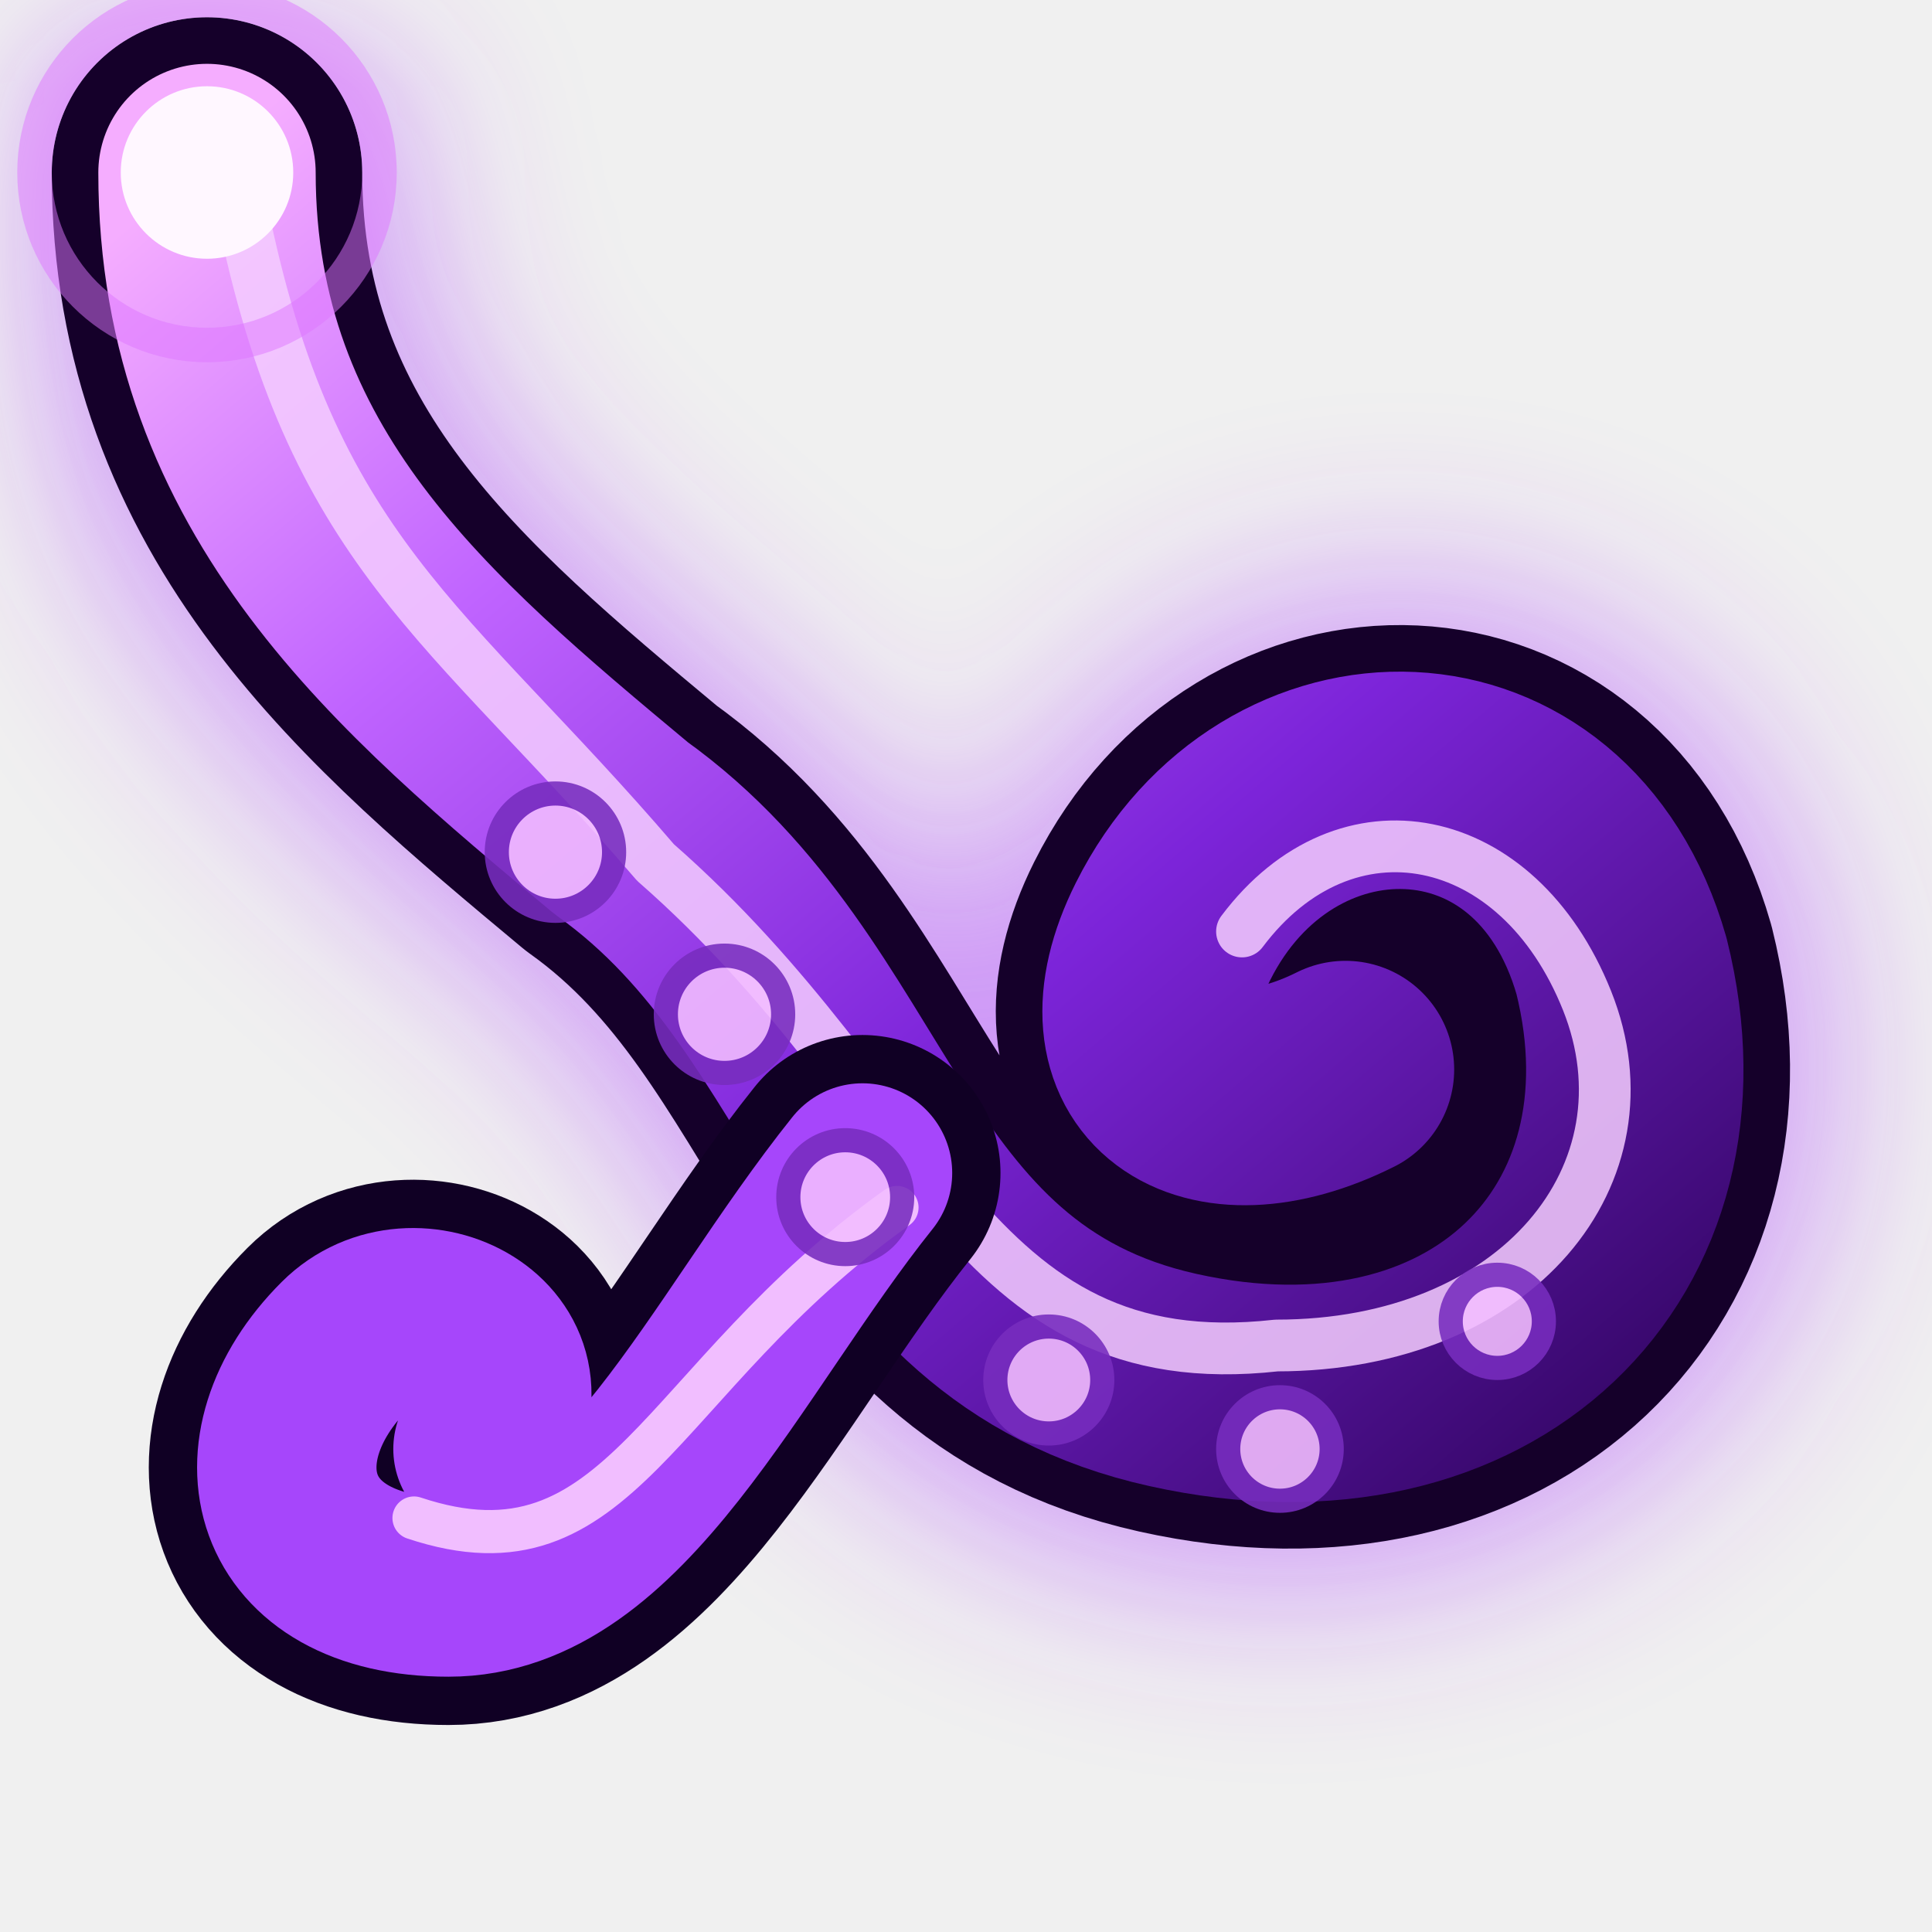
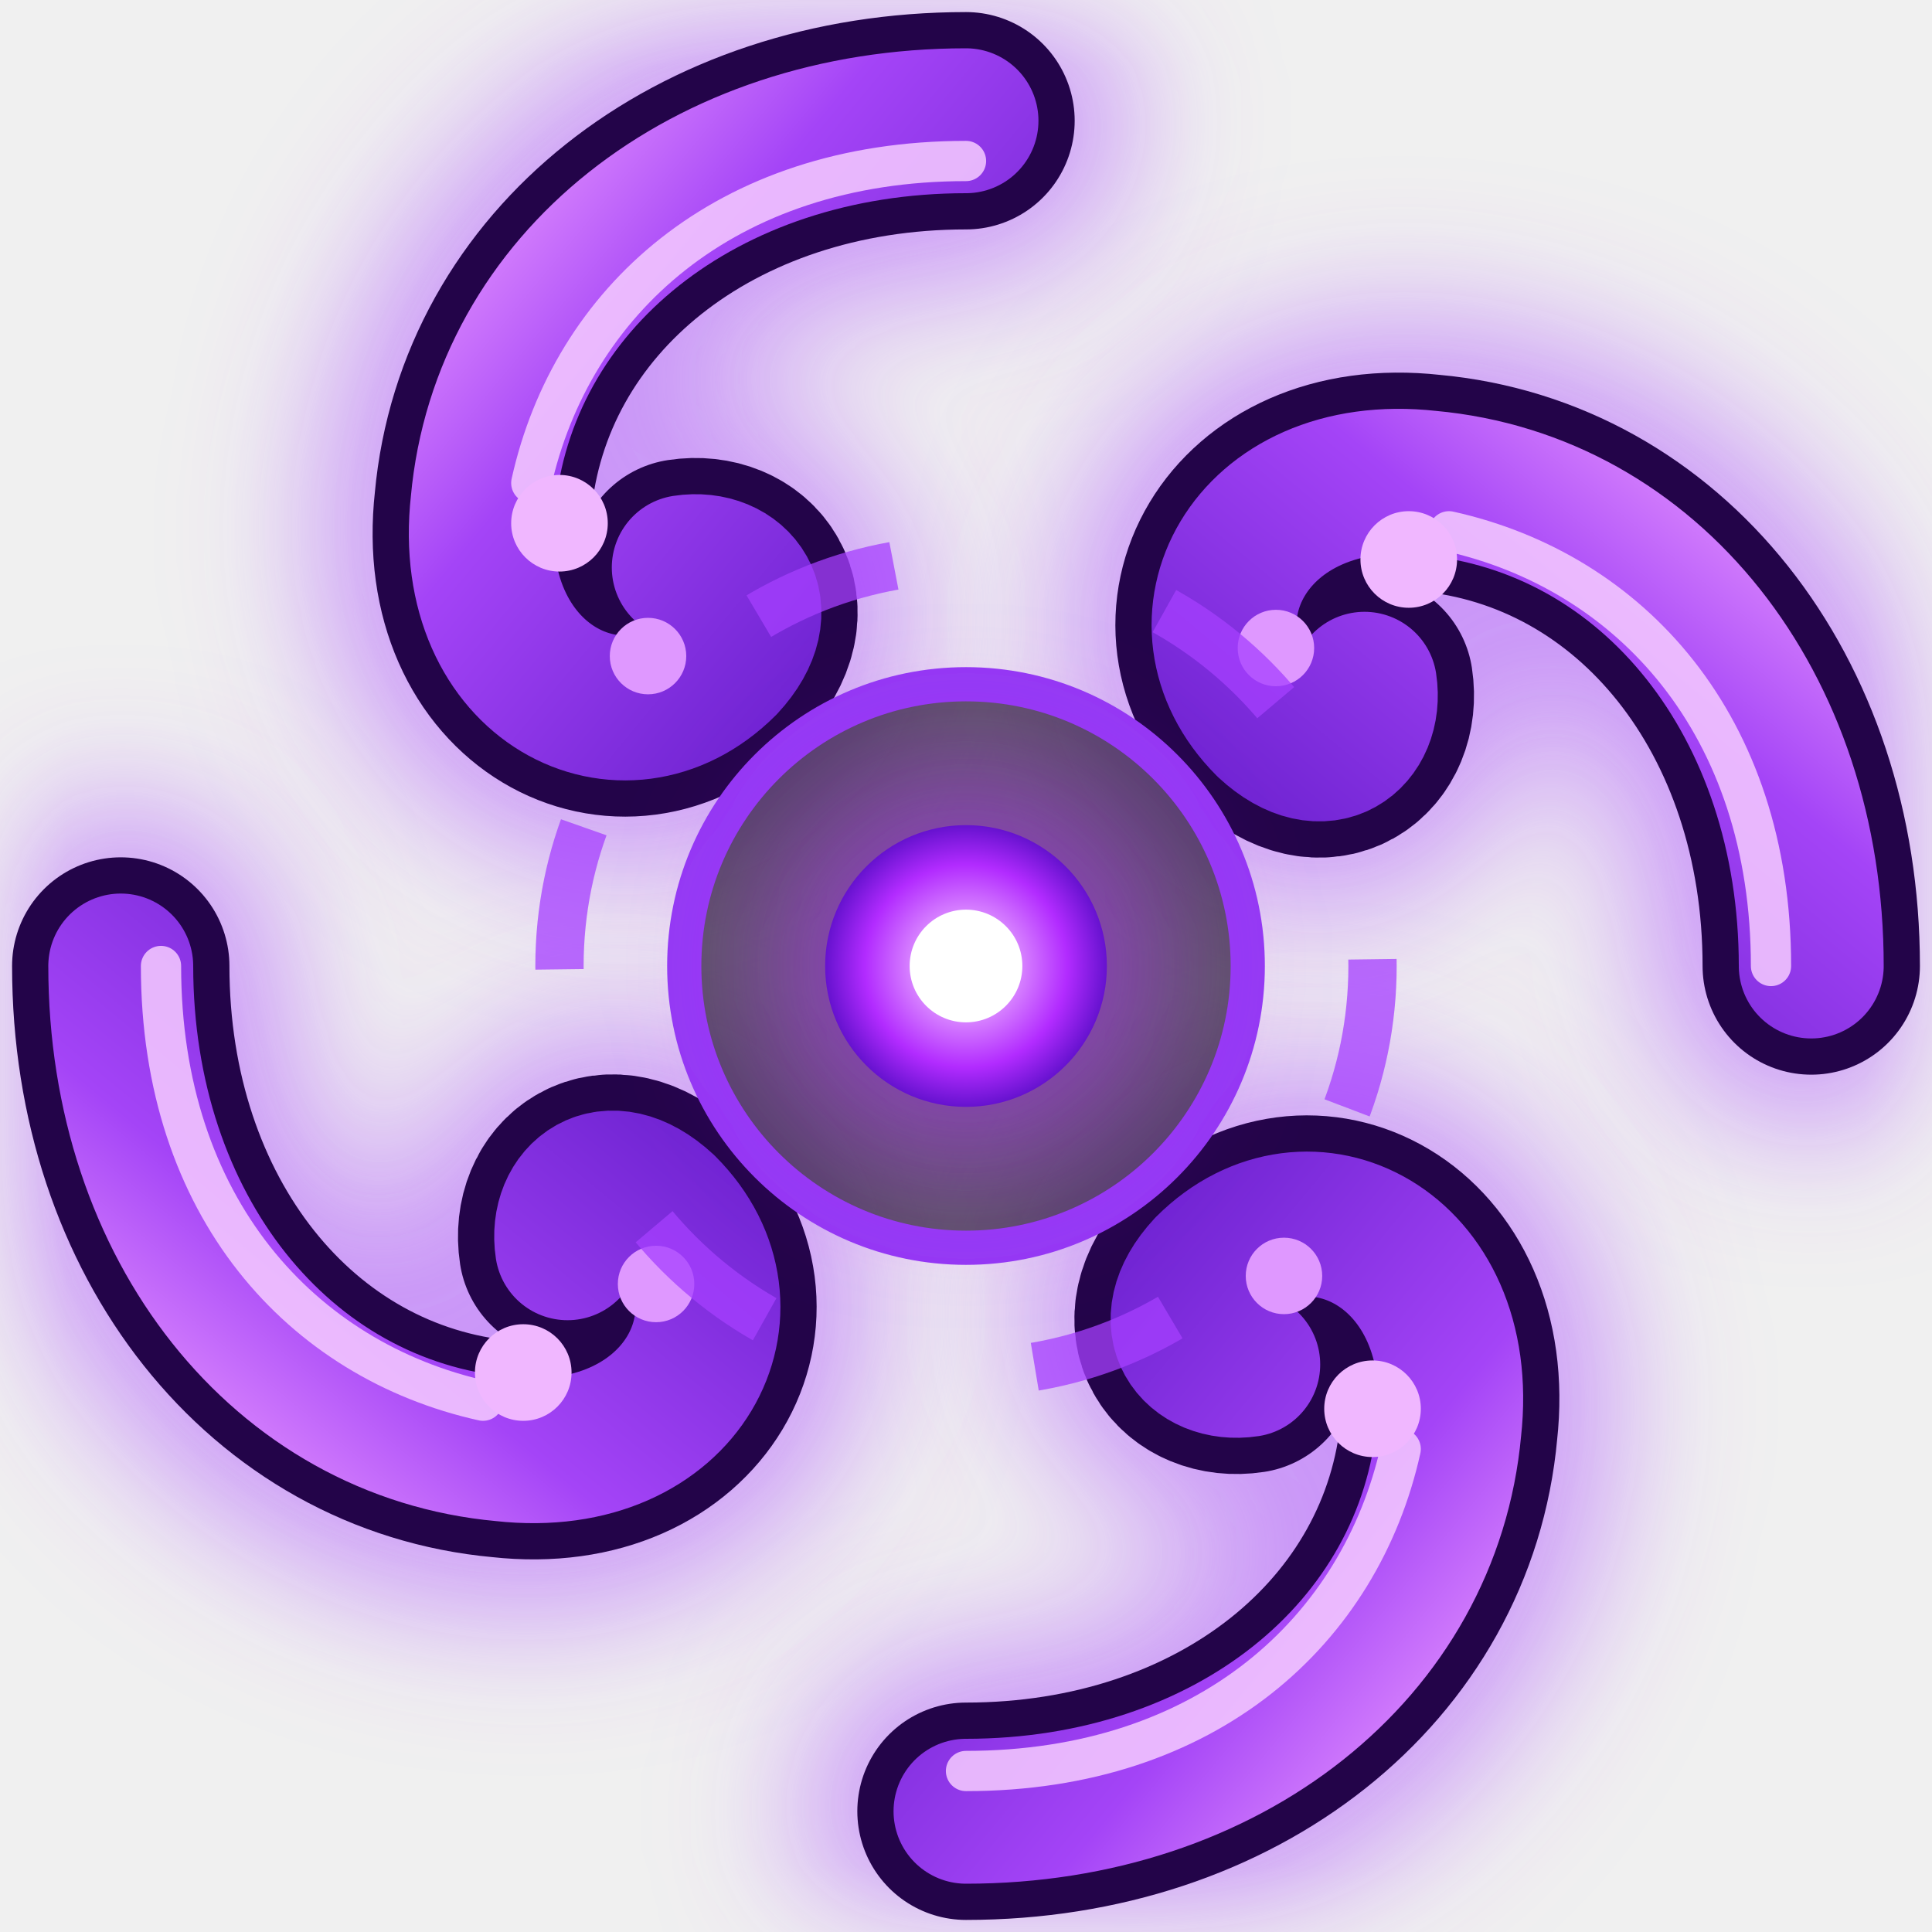
- <svg xmlns="http://www.w3.org/2000/svg" width="56" height="56" viewBox="0 0 56 56">
+ <svg xmlns="http://www.w3.org/2000/svg" width="48" height="48" viewBox="0 0 48 48">
  <defs>
-     <linearGradient id="t" x1="0" y1="0" x2="1" y2="1">
-       <stop stop-color="#f5adff" />
-       <stop offset=".27" stop-color="#c064ff" />
-       <stop offset=".62" stop-color="#7c24d9" />
-       <stop offset="1" stop-color="#360769" />
+     <radialGradient id="core">
+       <stop stop-color="#ffffff" />
+       <stop offset=".26" stop-color="#e6a5ff" />
+       <stop offset=".72" stop-color="#b22bff" />
+       <stop offset="1" stop-color="#6612cf" />
+     </radialGradient>
+     <linearGradient id="arm" x1="0" y1="0" x2="1" y2="1">
+       <stop stop-color="#ec9cff" />
+       <stop offset=".35" stop-color="#a444f7" />
+       <stop offset="1" stop-color="#5b17c4" />
    </linearGradient>
-     <filter id="a" x="-70%" y="-70%" width="240%" height="240%">
-       <feGaussianBlur stdDeviation="2.7" />
+     <filter id="glow" x="-80%" y="-80%" width="260%" height="260%">
+       <feGaussianBlur stdDeviation="1.75" />
    </filter>
+     <g id="tentacle-arm" fill="none" stroke-linecap="round" stroke-linejoin="round">
+       <path d="M24 3 C17.5 3 12.5 7 12 12.5 C11.5 17 15.5 19 18 16.5 C19.3 15.1 18.3 13.9 17 14.1" stroke="#a642ff" stroke-width="8" opacity=".52" filter="url(#glow)" />
+       <path d="M24 3 C17.5 3 12.5 7 12 12.5 C11.5 17 15.5 19 18 16.5 C19.3 15.1 18.3 13.9 17 14.1" stroke="#230449" stroke-width="5.4" />
+       <path d="M24 3 C17.5 3 12.5 7 12 12.5 C11.5 17 15.5 19 18 16.5 C19.3 15.1 18.3 13.9 17 14.1" stroke="url(#arm)" stroke-width="3.6" />
+       <path d="M24 4 C18 4 14.2 7.5 13.2 12" stroke="#f4caff" stroke-width="1" opacity=".86" />
+       <circle cx="13.9" cy="13" r="1.2" fill="#f0b7ff" />
+       <circle cx="16.1" cy="16.3" r=".95" fill="#df98ff" />
+     </g>
  </defs>
-   <g fill="none" stroke-linecap="round" stroke-linejoin="round">
-     <path d="M6 5 C6 14 12 19 18 24 C25 29 25 38 34 40 C43 42 49 36 47 28 C45 21 37 21 34 27 C32 31 35 33 39 31" stroke="#a52dff" stroke-width="11" opacity=".46" filter="url(#a)" />
-     <path d="M6 5 C6 14 12 19 18 24 C25 29 25 38 34 40 C43 42 49 36 47 28 C45 21 37 21 34 27 C32 31 35 33 39 31" stroke="#15002a" stroke-width="9" />
-     <path d="M6 5 C6 14 12 19 18 24 C25 29 25 38 34 40 C43 42 49 36 47 28 C45 21 37 21 34 27 C32 31 35 33 39 31" stroke="url(#t)" stroke-width="6.3" />
-     <path d="M7 6 C9 16 13 18 19 25 C27 32 28 40 37 39 C44 39 48 34 46 29 C44 24 39 23 36 27" stroke="#f4cdff" stroke-width="1.5" opacity=".85" />
-     <path d="M25 34 C21 39 18 46 13 46 C8 46 7 42 10 39 C12 37 16 39 14 42" stroke="#100024" stroke-width="8" />
-     <path d="M25 34 C21 39 18 46 13 46 C8 46 7 42 10 39 C12 37 16 39 14 42" stroke="#a646fb" stroke-width="5.2" />
-     <path d="M26 35 C19 40 18 46 12 44" stroke="#f1beff" stroke-width="1.25" />
-   </g>
-   <g fill="#f2bdff" stroke="#772cbe" stroke-width=".7" opacity=".88">
-     <circle cx="16.1" cy="24.7" r="1.7" />
-     <circle cx="21" cy="29.4" r="1.7" />
-     <circle cx="24.5" cy="34.7" r="1.65" />
-     <circle cx="30.4" cy="40.0" r="1.55" />
-     <circle cx="37.1" cy="42.0" r="1.5" />
-     <circle cx="43.4" cy="38.3" r="1.35" />
-   </g>
-   <circle cx="6" cy="5" r="2.5" fill="#fff7ff" />
-   <circle cx="6" cy="5" r="5" fill="none" stroke="#df77ff" stroke-opacity=".5" stroke-width="1" />
+   <use href="#tentacle-arm" />
+   <use href="#tentacle-arm" transform="rotate(90 24 24)" />
+   <use href="#tentacle-arm" transform="rotate(180 24 24)" />
+   <use href="#tentacle-arm" transform="rotate(270 24 24)" />
+   <circle cx="24" cy="24" r="10.1" fill="none" stroke="#a63fff" stroke-width="1.2" stroke-dasharray="3.6 6.95" opacity=".75" />
+   <circle cx="24" cy="24" r="7" fill="#10051b" fill-opacity=".65" stroke="#9439f4" stroke-width=".85" />
+   <circle cx="24" cy="24" r="5" fill="#b333ff" opacity=".55" filter="url(#glow)" />
+   <circle cx="24" cy="24" r="3.5" fill="url(#core)" />
+   <circle cx="24" cy="24" r="1.4" fill="#ffffff" />
</svg>
